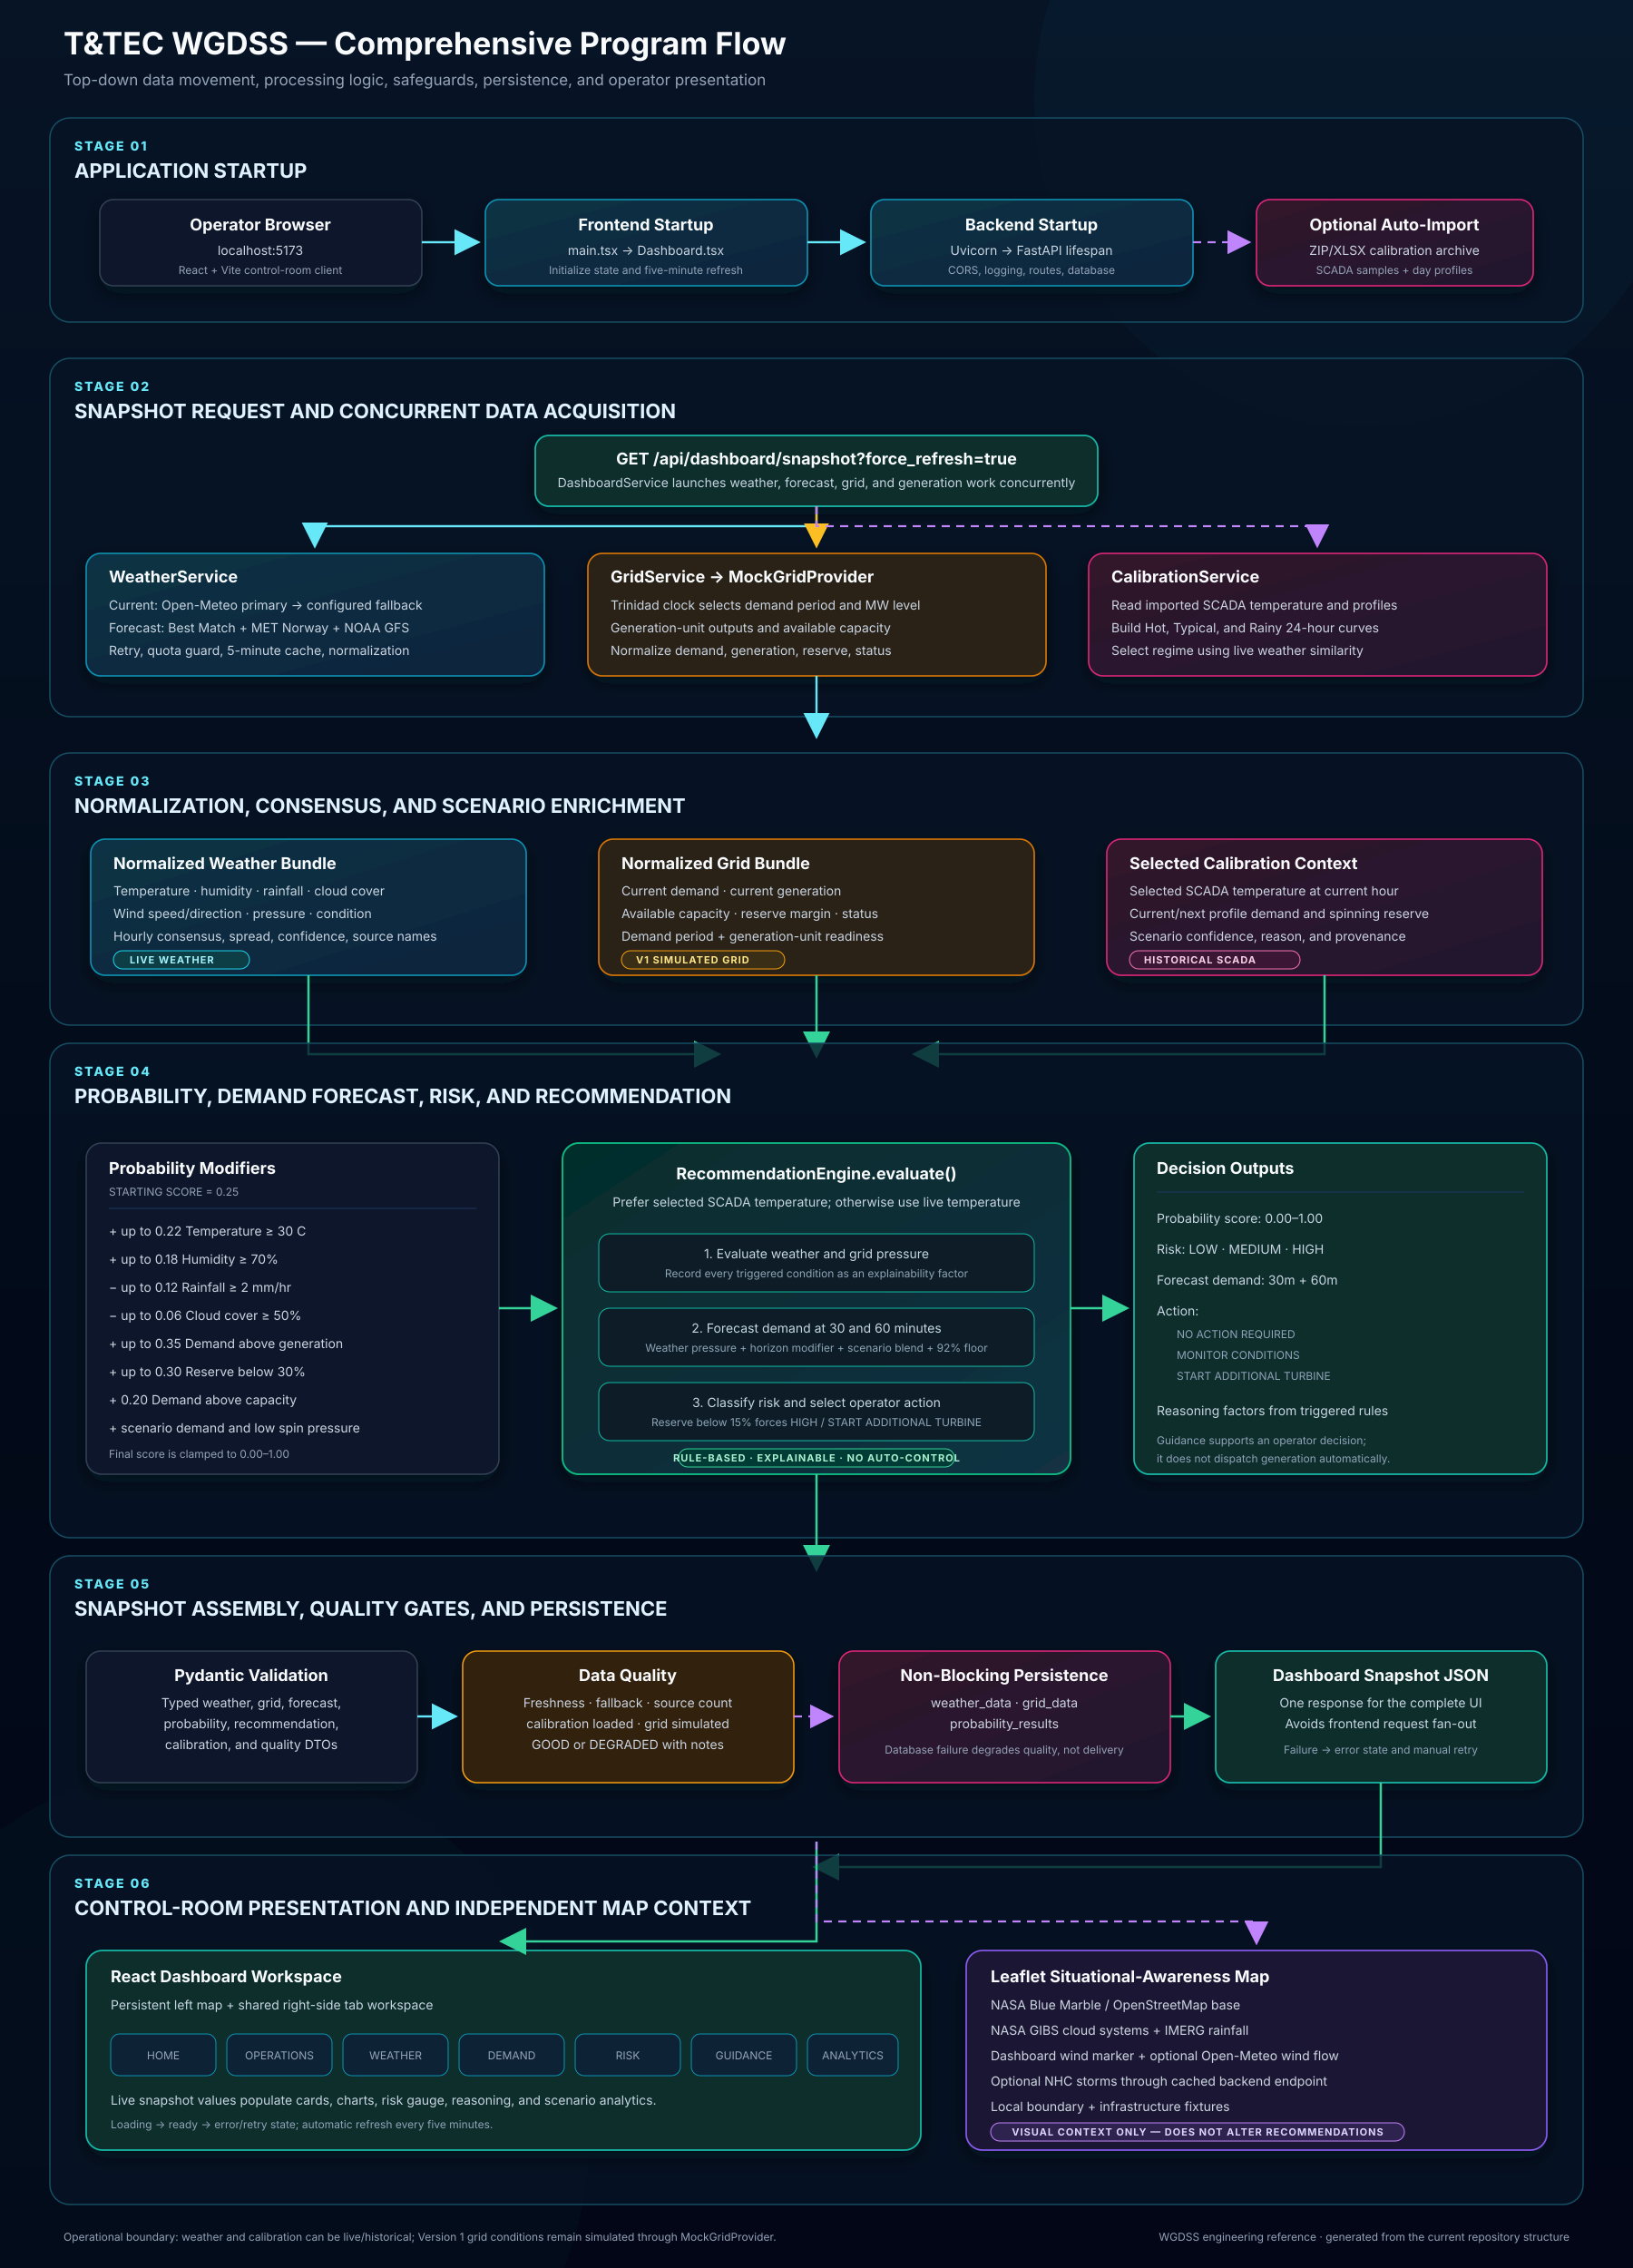
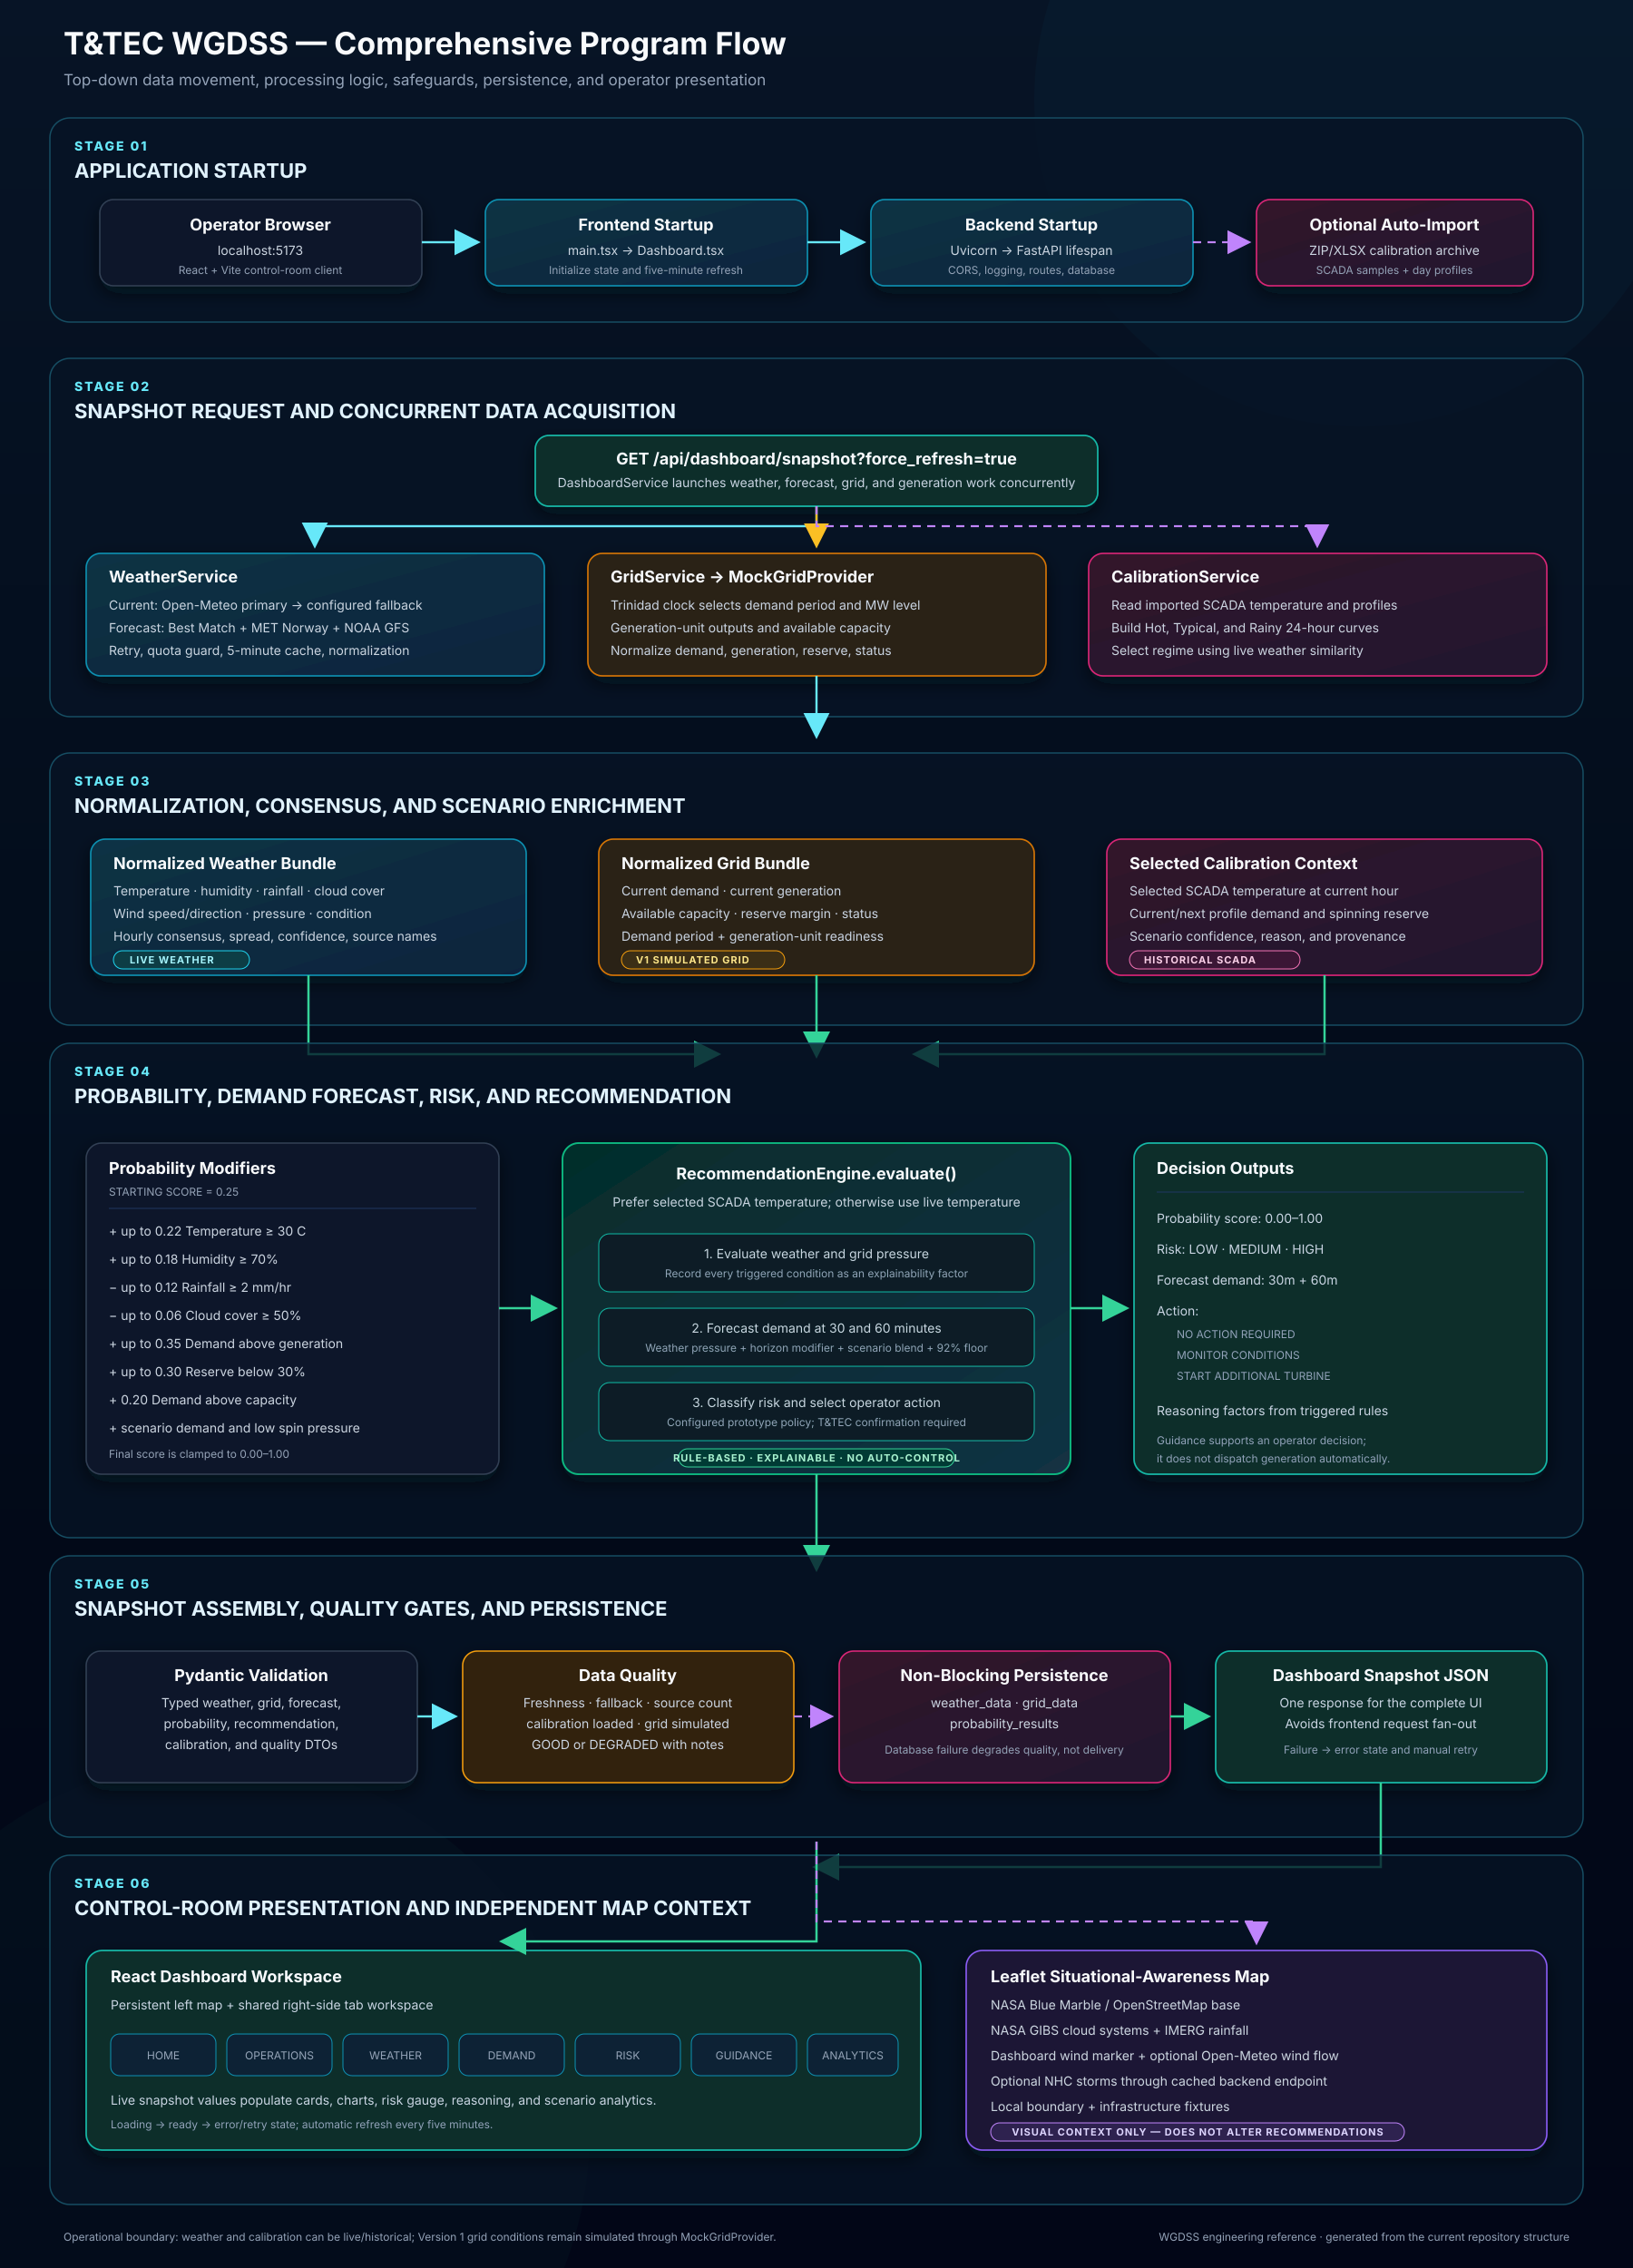
<svg xmlns="http://www.w3.org/2000/svg" width="1800" height="2500" viewBox="0 0 1800 2500" role="img" aria-labelledby="title description">
  <defs>
    <linearGradient id="bg" x1="0" y1="0" x2="0" y2="1">
      <stop offset="0" stop-color="#071426" />
      <stop offset="0.52" stop-color="#020b19" />
      <stop offset="1" stop-color="#020617" />
    </linearGradient>
    <linearGradient id="cyanFill" x1="0" y1="0" x2="1" y2="1">
      <stop offset="0" stop-color="#083344" />
      <stop offset="1" stop-color="#10243d" />
    </linearGradient>
    <linearGradient id="greenFill" x1="0" y1="0" x2="1" y2="1">
      <stop offset="0" stop-color="#052e2b" />
      <stop offset="1" stop-color="#123044" />
    </linearGradient>
    <linearGradient id="roseFill" x1="0" y1="0" x2="1" y2="1">
      <stop offset="0" stop-color="#32152b" />
      <stop offset="1" stop-color="#21172f" />
    </linearGradient>
    <filter id="shadow" x="-20%" y="-20%" width="140%" height="150%">
      <feDropShadow dx="0" dy="8" stdDeviation="10" flood-color="#000814" flood-opacity="0.58" />
    </filter>
    <filter id="glow" x="-50%" y="-50%" width="200%" height="200%">
      <feGaussianBlur stdDeviation="3.5" result="blur" />
      <feMerge>
        <feMergeNode in="blur" />
        <feMergeNode in="SourceGraphic" />
      </feMerge>
    </filter>
    <marker id="arrow" markerWidth="12" markerHeight="12" refX="10" refY="6" orient="auto">
      <path d="M0,0 L12,6 L0,12 z" fill="#67e8f9" />
    </marker>
    <marker id="arrowGreen" markerWidth="12" markerHeight="12" refX="10" refY="6" orient="auto">
      <path d="M0,0 L12,6 L0,12 z" fill="#34d399" />
    </marker>
    <marker id="arrowAmber" markerWidth="12" markerHeight="12" refX="10" refY="6" orient="auto">
      <path d="M0,0 L12,6 L0,12 z" fill="#fbbf24" />
    </marker>
    <marker id="arrowPurple" markerWidth="12" markerHeight="12" refX="10" refY="6" orient="auto">
      <path d="M0,0 L12,6 L0,12 z" fill="#c084fc" />
    </marker>
    <style>
      .stage { fill:#071426; fill-opacity:.78; stroke:#164e63; stroke-width:1.5; }
      .box { fill:#0f172a; stroke:#334155; stroke-width:1.5; }
      .live { fill:url(#cyanFill); stroke:#0891b2; stroke-width:1.6; }
      .sim { fill:#292219; stroke:#d97706; stroke-width:1.6; }
      .cal { fill:url(#roseFill); stroke:#db2777; stroke-width:1.6; }
      .logic { fill:url(#greenFill); stroke:#10b981; stroke-width:1.9; }
      .visual { fill:#1f1935; stroke:#8b5cf6; stroke-width:1.6; }
      .output { fill:#092d2c; stroke:#14b8a6; stroke-width:1.7; }
      .warn { fill:#31200c; stroke:#f59e0b; stroke-width:1.5; }
      .title { fill:#f8fafc; font:750 34px Inter,Segoe UI,sans-serif; }
      .subtitle { fill:#94a3b8; font:400 17px Inter,Segoe UI,sans-serif; }
      .stageNo { fill:#67e8f9; font:800 14px Inter,Segoe UI,sans-serif; letter-spacing:2px; }
      .stageTitle { fill:#e0f2fe; font:750 22px Inter,Segoe UI,sans-serif; }
      .boxTitle { fill:#f8fafc; font:700 18px Inter,Segoe UI,sans-serif; }
      .boxText { fill:#cbd5e1; font:400 14px Inter,Segoe UI,sans-serif; }
      .small { fill:#94a3b8; font:400 12px Inter,Segoe UI,sans-serif; }
      .tag { font:750 11px Inter,Segoe UI,sans-serif; letter-spacing:1px; }
      .center { text-anchor:middle; }
      .line { fill:none; stroke:#67e8f9; stroke-width:2.4; marker-end:url(#arrow); }
      .lineGreen { fill:none; stroke:#34d399; stroke-width:2.5; marker-end:url(#arrowGreen); }
      .lineAmber { fill:none; stroke:#fbbf24; stroke-width:2.3; marker-end:url(#arrowAmber); }
      .linePurple { fill:none; stroke:#c084fc; stroke-width:2.2; stroke-dasharray:9 7; marker-end:url(#arrowPurple); }
      .thin { fill:none; stroke:#475569; stroke-width:1.6; marker-end:url(#arrow); }
      .divider { stroke:#1e3a5f; stroke-width:1; }
    </style>
  </defs>
  <rect width="1800" height="2500" fill="url(#bg)" />
  <circle cx="1500" cy="110" r="360" fill="#0891b2" opacity=".04" />
  <circle cx="240" cy="2350" r="410" fill="#14b8a6" opacity=".035" />
  <text class="title" x="70" y="60">T&amp;TEC WGDSS — Comprehensive Program Flow</text>
  <text class="subtitle" x="70" y="94">Top-down data movement, processing logic, safeguards, persistence, and operator presentation</text>
  <rect class="stage" x="55" y="130" width="1690" height="225" rx="22" />
  <text class="stageNo" x="82" y="166">STAGE 01</text>
  <text class="stageTitle" x="82" y="196">APPLICATION STARTUP</text>
  <g filter="url(#shadow)">
    <rect class="box" x="110" y="220" width="355" height="95" rx="15" />
    <text class="boxTitle" x="287" y="254" text-anchor="middle">Operator Browser</text>
    <text class="boxText center" x="287" y="281">localhost:5173</text>
    <text class="small center" x="287" y="302">React + Vite control-room client</text>
  </g>
  <g filter="url(#shadow)">
    <rect class="live" x="535" y="220" width="355" height="95" rx="15" />
    <text class="boxTitle center" x="712" y="254">Frontend Startup</text>
    <text class="boxText center" x="712" y="281">main.tsx → Dashboard.tsx</text>
    <text class="small center" x="712" y="302">Initialize state and five-minute refresh</text>
  </g>
  <g filter="url(#shadow)">
    <rect class="live" x="960" y="220" width="355" height="95" rx="15" />
    <text class="boxTitle center" x="1137" y="254">Backend Startup</text>
    <text class="boxText center" x="1137" y="281">Uvicorn → FastAPI lifespan</text>
    <text class="small center" x="1137" y="302">CORS, logging, routes, database</text>
  </g>
  <g filter="url(#shadow)">
    <rect class="cal" x="1385" y="220" width="305" height="95" rx="15" />
    <text class="boxTitle center" x="1537" y="254">Optional Auto-Import</text>
    <text class="boxText center" x="1537" y="281">ZIP/XLSX calibration archive</text>
    <text class="small center" x="1537" y="302">SCADA samples + day profiles</text>
  </g>
  <path class="line" d="M465 267 H525" />
  <path class="line" d="M890 267 H950" />
  <path class="linePurple" d="M1315 267 H1375" />
  <rect class="stage" x="55" y="395" width="1690" height="395" rx="22" />
  <text class="stageNo" x="82" y="431">STAGE 02</text>
  <text class="stageTitle" x="82" y="461">SNAPSHOT REQUEST AND CONCURRENT DATA ACQUISITION</text>
  <g filter="url(#shadow)">
    <rect class="output" x="590" y="480" width="620" height="78" rx="15" />
    <text class="boxTitle center" x="900" y="512">GET /api/dashboard/snapshot?force_refresh=true</text>
    <text class="boxText center" x="900" y="537">DashboardService launches weather, forecast, grid, and generation work concurrently</text>
  </g>
  <g filter="url(#shadow)">
    <rect class="live" x="95" y="610" width="505" height="135" rx="16" />
    <text class="boxTitle" x="120" y="642">WeatherService</text>
    <text class="boxText" x="120" y="672">Current: Open-Meteo primary → configured fallback</text>
    <text class="boxText" x="120" y="697">Forecast: Best Match + MET Norway + NOAA GFS</text>
    <text class="boxText" x="120" y="722">Retry, quota guard, 5-minute cache, normalization</text>
  </g>
  <g filter="url(#shadow)">
    <rect class="sim" x="648" y="610" width="505" height="135" rx="16" />
    <text class="boxTitle" x="673" y="642">GridService → MockGridProvider</text>
    <text class="boxText" x="673" y="672">Trinidad clock selects demand period and MW level</text>
    <text class="boxText" x="673" y="697">Generation-unit outputs and available capacity</text>
    <text class="boxText" x="673" y="722">Normalize demand, generation, reserve, status</text>
  </g>
  <g filter="url(#shadow)">
    <rect class="cal" x="1200" y="610" width="505" height="135" rx="16" />
    <text class="boxTitle" x="1225" y="642">CalibrationService</text>
    <text class="boxText" x="1225" y="672">Read imported SCADA temperature and profiles</text>
    <text class="boxText" x="1225" y="697">Build Hot, Typical, and Rainy 24-hour curves</text>
    <text class="boxText" x="1225" y="722">Select regime using live weather similarity</text>
  </g>
  <path class="line" d="M900 558 V580 H347 V600" />
  <path class="lineAmber" d="M900 558 V600" />
  <path class="linePurple" d="M900 558 V580 H1452 V600" />
  <path class="line" d="M900 745 V810" />
  <rect class="stage" x="55" y="830" width="1690" height="300" rx="22" />
  <text class="stageNo" x="82" y="866">STAGE 03</text>
  <text class="stageTitle" x="82" y="896">NORMALIZATION, CONSENSUS, AND SCENARIO ENRICHMENT</text>
  <g filter="url(#shadow)">
    <rect class="live" x="100" y="925" width="480" height="150" rx="16" />
    <text class="boxTitle" x="125" y="958">Normalized Weather Bundle</text>
    <text class="boxText" x="125" y="987">Temperature · humidity · rainfall · cloud cover</text>
    <text class="boxText" x="125" y="1012">Wind speed/direction · pressure · condition</text>
    <text class="boxText" x="125" y="1037">Hourly consensus, spread, confidence, source names</text>
    <rect x="125" y="1048" width="150" height="20" rx="10" fill="#083d45" stroke="#22d3ee" />
    <text class="tag" x="143" y="1062" fill="#a5f3fc">LIVE WEATHER</text>
  </g>
  <g filter="url(#shadow)">
    <rect class="sim" x="660" y="925" width="480" height="150" rx="16" />
    <text class="boxTitle" x="685" y="958">Normalized Grid Bundle</text>
    <text class="boxText" x="685" y="987">Current demand · current generation</text>
    <text class="boxText" x="685" y="1012">Available capacity · reserve margin · status</text>
    <text class="boxText" x="685" y="1037">Demand period + generation-unit readiness</text>
    <rect x="685" y="1048" width="180" height="20" rx="10" fill="#3a2d13" stroke="#f59e0b" />
    <text class="tag" x="701" y="1062" fill="#fde68a">V1 SIMULATED GRID</text>
  </g>
  <g filter="url(#shadow)">
    <rect class="cal" x="1220" y="925" width="480" height="150" rx="16" />
    <text class="boxTitle" x="1245" y="958">Selected Calibration Context</text>
    <text class="boxText" x="1245" y="987">Selected SCADA temperature at current hour</text>
    <text class="boxText" x="1245" y="1012">Current/next profile demand and spinning reserve</text>
    <text class="boxText" x="1245" y="1037">Scenario confidence, reason, and provenance</text>
    <rect x="1245" y="1048" width="188" height="20" rx="10" fill="#3b1935" stroke="#f472b6" />
    <text class="tag" x="1261" y="1062" fill="#fbcfe8">HISTORICAL SCADA</text>
  </g>
  <path class="lineGreen" d="M340 1075 V1162 H790" />
  <path class="lineGreen" d="M900 1075 V1162" />
  <path class="lineGreen" d="M1460 1075 V1162 H1010" />
  <rect class="stage" x="55" y="1150" width="1690" height="545" rx="22" />
  <text class="stageNo" x="82" y="1186">STAGE 04</text>
  <text class="stageTitle" x="82" y="1216">PROBABILITY, DEMAND FORECAST, RISK, AND RECOMMENDATION</text>
  <g filter="url(#shadow)">
    <rect class="box" x="95" y="1260" width="455" height="365" rx="17" />
    <text class="boxTitle" x="120" y="1294">Probability Modifiers</text>
    <text class="small" x="120" y="1318">STARTING SCORE = 0.25</text>
    <line class="divider" x1="120" y1="1332" x2="525" y2="1332" />
    <text class="boxText" x="120" y="1362">+ up to 0.22  Temperature ≥ 30 C</text>
    <text class="boxText" x="120" y="1393">+ up to 0.18  Humidity ≥ 70%</text>
    <text class="boxText" x="120" y="1424">− up to 0.12  Rainfall ≥ 2 mm/hr</text>
    <text class="boxText" x="120" y="1455">− up to 0.06  Cloud cover ≥ 50%</text>
    <text class="boxText" x="120" y="1486">+ up to 0.35  Demand above generation</text>
    <text class="boxText" x="120" y="1517">+ up to 0.30  Reserve below 30%</text>
    <text class="boxText" x="120" y="1548">+ 0.20  Demand above capacity</text>
    <text class="boxText" x="120" y="1579">+ scenario demand and low spin pressure</text>
    <text class="small" x="120" y="1607">Final score is clamped to 0.00–1.00</text>
  </g>
  <g filter="url(#shadow)">
    <rect class="logic" x="620" y="1260" width="560" height="365" rx="18" />
    <text class="boxTitle center" x="900" y="1300">RecommendationEngine.evaluate()</text>
    <text class="boxText center" x="900" y="1330">Prefer selected SCADA temperature; otherwise use live temperature</text>
    <rect x="660" y="1360" width="480" height="64" rx="12" fill="#071f25" stroke="#14b8a6" />
    <text class="boxText center" x="900" y="1387">1. Evaluate weather and grid pressure</text>
    <text class="small center" x="900" y="1408">Record every triggered condition as an explainability factor</text>
    <rect x="660" y="1442" width="480" height="64" rx="12" fill="#071f25" stroke="#14b8a6" />
    <text class="boxText center" x="900" y="1469">2. Forecast demand at 30 and 60 minutes</text>
    <text class="small center" x="900" y="1490">Weather pressure + horizon modifier + scenario blend + 92% floor</text>
    <rect x="660" y="1524" width="480" height="64" rx="12" fill="#071f25" stroke="#14b8a6" />
    <text class="boxText center" x="900" y="1551">3. Classify risk and select operator action</text>
-     <text class="small center" x="900" y="1572">Reserve below 15% forces HIGH / START ADDITIONAL TURBINE</text>
+     <text class="small center" x="900" y="1572">Configured prototype policy; T&amp;TEC confirmation required</text>
    <rect x="748" y="1597" width="304" height="20" rx="10" fill="#063b36" stroke="#34d399" />
    <text class="tag center" x="900" y="1611" fill="#a7f3d0">RULE-BASED · EXPLAINABLE · NO AUTO-CONTROL</text>
  </g>
  <g filter="url(#shadow)">
    <rect class="output" x="1250" y="1260" width="455" height="365" rx="17" />
    <text class="boxTitle" x="1275" y="1294">Decision Outputs</text>
    <line class="divider" x1="1275" y1="1314" x2="1680" y2="1314" />
    <text class="boxText" x="1275" y="1348">Probability score: 0.00–1.00</text>
    <text class="boxText" x="1275" y="1382">Risk: LOW · MEDIUM · HIGH</text>
    <text class="boxText" x="1275" y="1416">Forecast demand: 30m + 60m</text>
    <text class="boxText" x="1275" y="1450">Action:</text>
    <text class="small" x="1297" y="1475">NO ACTION REQUIRED</text>
    <text class="small" x="1297" y="1498">MONITOR CONDITIONS</text>
    <text class="small" x="1297" y="1521">START ADDITIONAL TURBINE</text>
    <text class="boxText" x="1275" y="1560">Reasoning factors from triggered rules</text>
    <text class="small" x="1275" y="1592">Guidance supports an operator decision;</text>
    <text class="small" x="1275" y="1612">it does not dispatch generation automatically.</text>
  </g>
  <path class="lineGreen" d="M550 1442 H610" />
  <path class="lineGreen" d="M1180 1442 H1240" />
  <path class="lineGreen" d="M900 1625 V1728" />
  <rect class="stage" x="55" y="1715" width="1690" height="310" rx="22" />
  <text class="stageNo" x="82" y="1751">STAGE 05</text>
  <text class="stageTitle" x="82" y="1781">SNAPSHOT ASSEMBLY, QUALITY GATES, AND PERSISTENCE</text>
  <g filter="url(#shadow)">
    <rect class="box" x="95" y="1820" width="365" height="145" rx="16" />
    <text class="boxTitle center" x="277" y="1853">Pydantic Validation</text>
    <text class="boxText center" x="277" y="1882">Typed weather, grid, forecast,</text>
    <text class="boxText center" x="277" y="1905">probability, recommendation,</text>
    <text class="boxText center" x="277" y="1928">calibration, and quality DTOs</text>
  </g>
  <g filter="url(#shadow)">
    <rect class="warn" x="510" y="1820" width="365" height="145" rx="16" />
    <text class="boxTitle center" x="692" y="1853">Data Quality</text>
    <text class="boxText center" x="692" y="1882">Freshness · fallback · source count</text>
    <text class="boxText center" x="692" y="1905">calibration loaded · grid simulated</text>
    <text class="boxText center" x="692" y="1928">GOOD or DEGRADED with notes</text>
  </g>
  <g filter="url(#shadow)">
    <rect class="cal" x="925" y="1820" width="365" height="145" rx="16" />
    <text class="boxTitle center" x="1107" y="1853">Non-Blocking Persistence</text>
    <text class="boxText center" x="1107" y="1882">weather_data · grid_data</text>
    <text class="boxText center" x="1107" y="1905">probability_results</text>
    <text class="small center" x="1107" y="1933">Database failure degrades quality, not delivery</text>
  </g>
  <g filter="url(#shadow)">
    <rect class="output" x="1340" y="1820" width="365" height="145" rx="16" />
    <text class="boxTitle center" x="1522" y="1853">Dashboard Snapshot JSON</text>
    <text class="boxText center" x="1522" y="1882">One response for the complete UI</text>
    <text class="boxText center" x="1522" y="1905">Avoids frontend request fan-out</text>
    <text class="small center" x="1522" y="1933">Failure → error state and manual retry</text>
  </g>
  <path class="line" d="M460 1892 H500" />
  <path class="linePurple" d="M875 1892 H915" />
  <path class="lineGreen" d="M1290 1892 H1330" />
  <path class="lineGreen" d="M1522 1965 V2058 H900" />
  <rect class="stage" x="55" y="2045" width="1690" height="385" rx="22" />
  <text class="stageNo" x="82" y="2081">STAGE 06</text>
  <text class="stageTitle" x="82" y="2111">CONTROL-ROOM PRESENTATION AND INDEPENDENT MAP CONTEXT</text>
  <g filter="url(#shadow)">
    <rect class="output" x="95" y="2150" width="920" height="220" rx="18" />
    <text class="boxTitle" x="122" y="2185">React Dashboard Workspace</text>
    <text class="boxText" x="122" y="2215">Persistent left map + shared right-side tab workspace</text>
    <rect x="122" y="2242" width="116" height="46" rx="10" fill="#0f2435" stroke="#0891b2" />
    <text class="small center" x="180" y="2270">HOME</text>
    <rect x="250" y="2242" width="116" height="46" rx="10" fill="#0f2435" stroke="#0891b2" />
    <text class="small center" x="308" y="2270">OPERATIONS</text>
    <rect x="378" y="2242" width="116" height="46" rx="10" fill="#0f2435" stroke="#0891b2" />
    <text class="small center" x="436" y="2270">WEATHER</text>
    <rect x="506" y="2242" width="116" height="46" rx="10" fill="#0f2435" stroke="#0891b2" />
    <text class="small center" x="564" y="2270">DEMAND</text>
    <rect x="634" y="2242" width="116" height="46" rx="10" fill="#0f2435" stroke="#0891b2" />
    <text class="small center" x="692" y="2270">RISK</text>
    <rect x="762" y="2242" width="116" height="46" rx="10" fill="#0f2435" stroke="#0891b2" />
    <text class="small center" x="820" y="2270">GUIDANCE</text>
    <rect x="890" y="2242" width="100" height="46" rx="10" fill="#0f2435" stroke="#0891b2" />
    <text class="small center" x="940" y="2270">ANALYTICS</text>
    <text class="boxText" x="122" y="2320">Live snapshot values populate cards, charts, risk gauge, reasoning, and scenario analytics.</text>
    <text class="small" x="122" y="2346">Loading → ready → error/retry state; automatic refresh every five minutes.</text>
  </g>
  <g filter="url(#shadow)">
    <rect class="visual" x="1065" y="2150" width="640" height="220" rx="18" />
    <text class="boxTitle" x="1092" y="2185">Leaflet Situational-Awareness Map</text>
    <text class="boxText" x="1092" y="2215">NASA Blue Marble / OpenStreetMap base</text>
    <text class="boxText" x="1092" y="2243">NASA GIBS cloud systems + IMERG rainfall</text>
    <text class="boxText" x="1092" y="2271">Dashboard wind marker + optional Open-Meteo wind flow</text>
    <text class="boxText" x="1092" y="2299">Optional NHC storms through cached backend endpoint</text>
    <text class="boxText" x="1092" y="2327">Local boundary + infrastructure fixtures</text>
    <rect x="1092" y="2340" width="456" height="20" rx="10" fill="#2e2050" stroke="#c084fc" />
    <text class="tag center" x="1320" y="2354" fill="#ddd6fe">VISUAL CONTEXT ONLY — DOES NOT ALTER RECOMMENDATIONS</text>
  </g>
  <path class="lineGreen" d="M900 2030 V2140 H555" />
  <path class="linePurple" d="M900 2030 V2118 H1385 V2140" />
  <text class="small" x="70" y="2470">Operational boundary: weather and calibration can be live/historical; Version 1 grid conditions remain simulated through MockGridProvider.</text>
  <text class="small" x="1730" y="2470" text-anchor="end">WGDSS engineering reference · generated from the current repository structure</text>
</svg>
